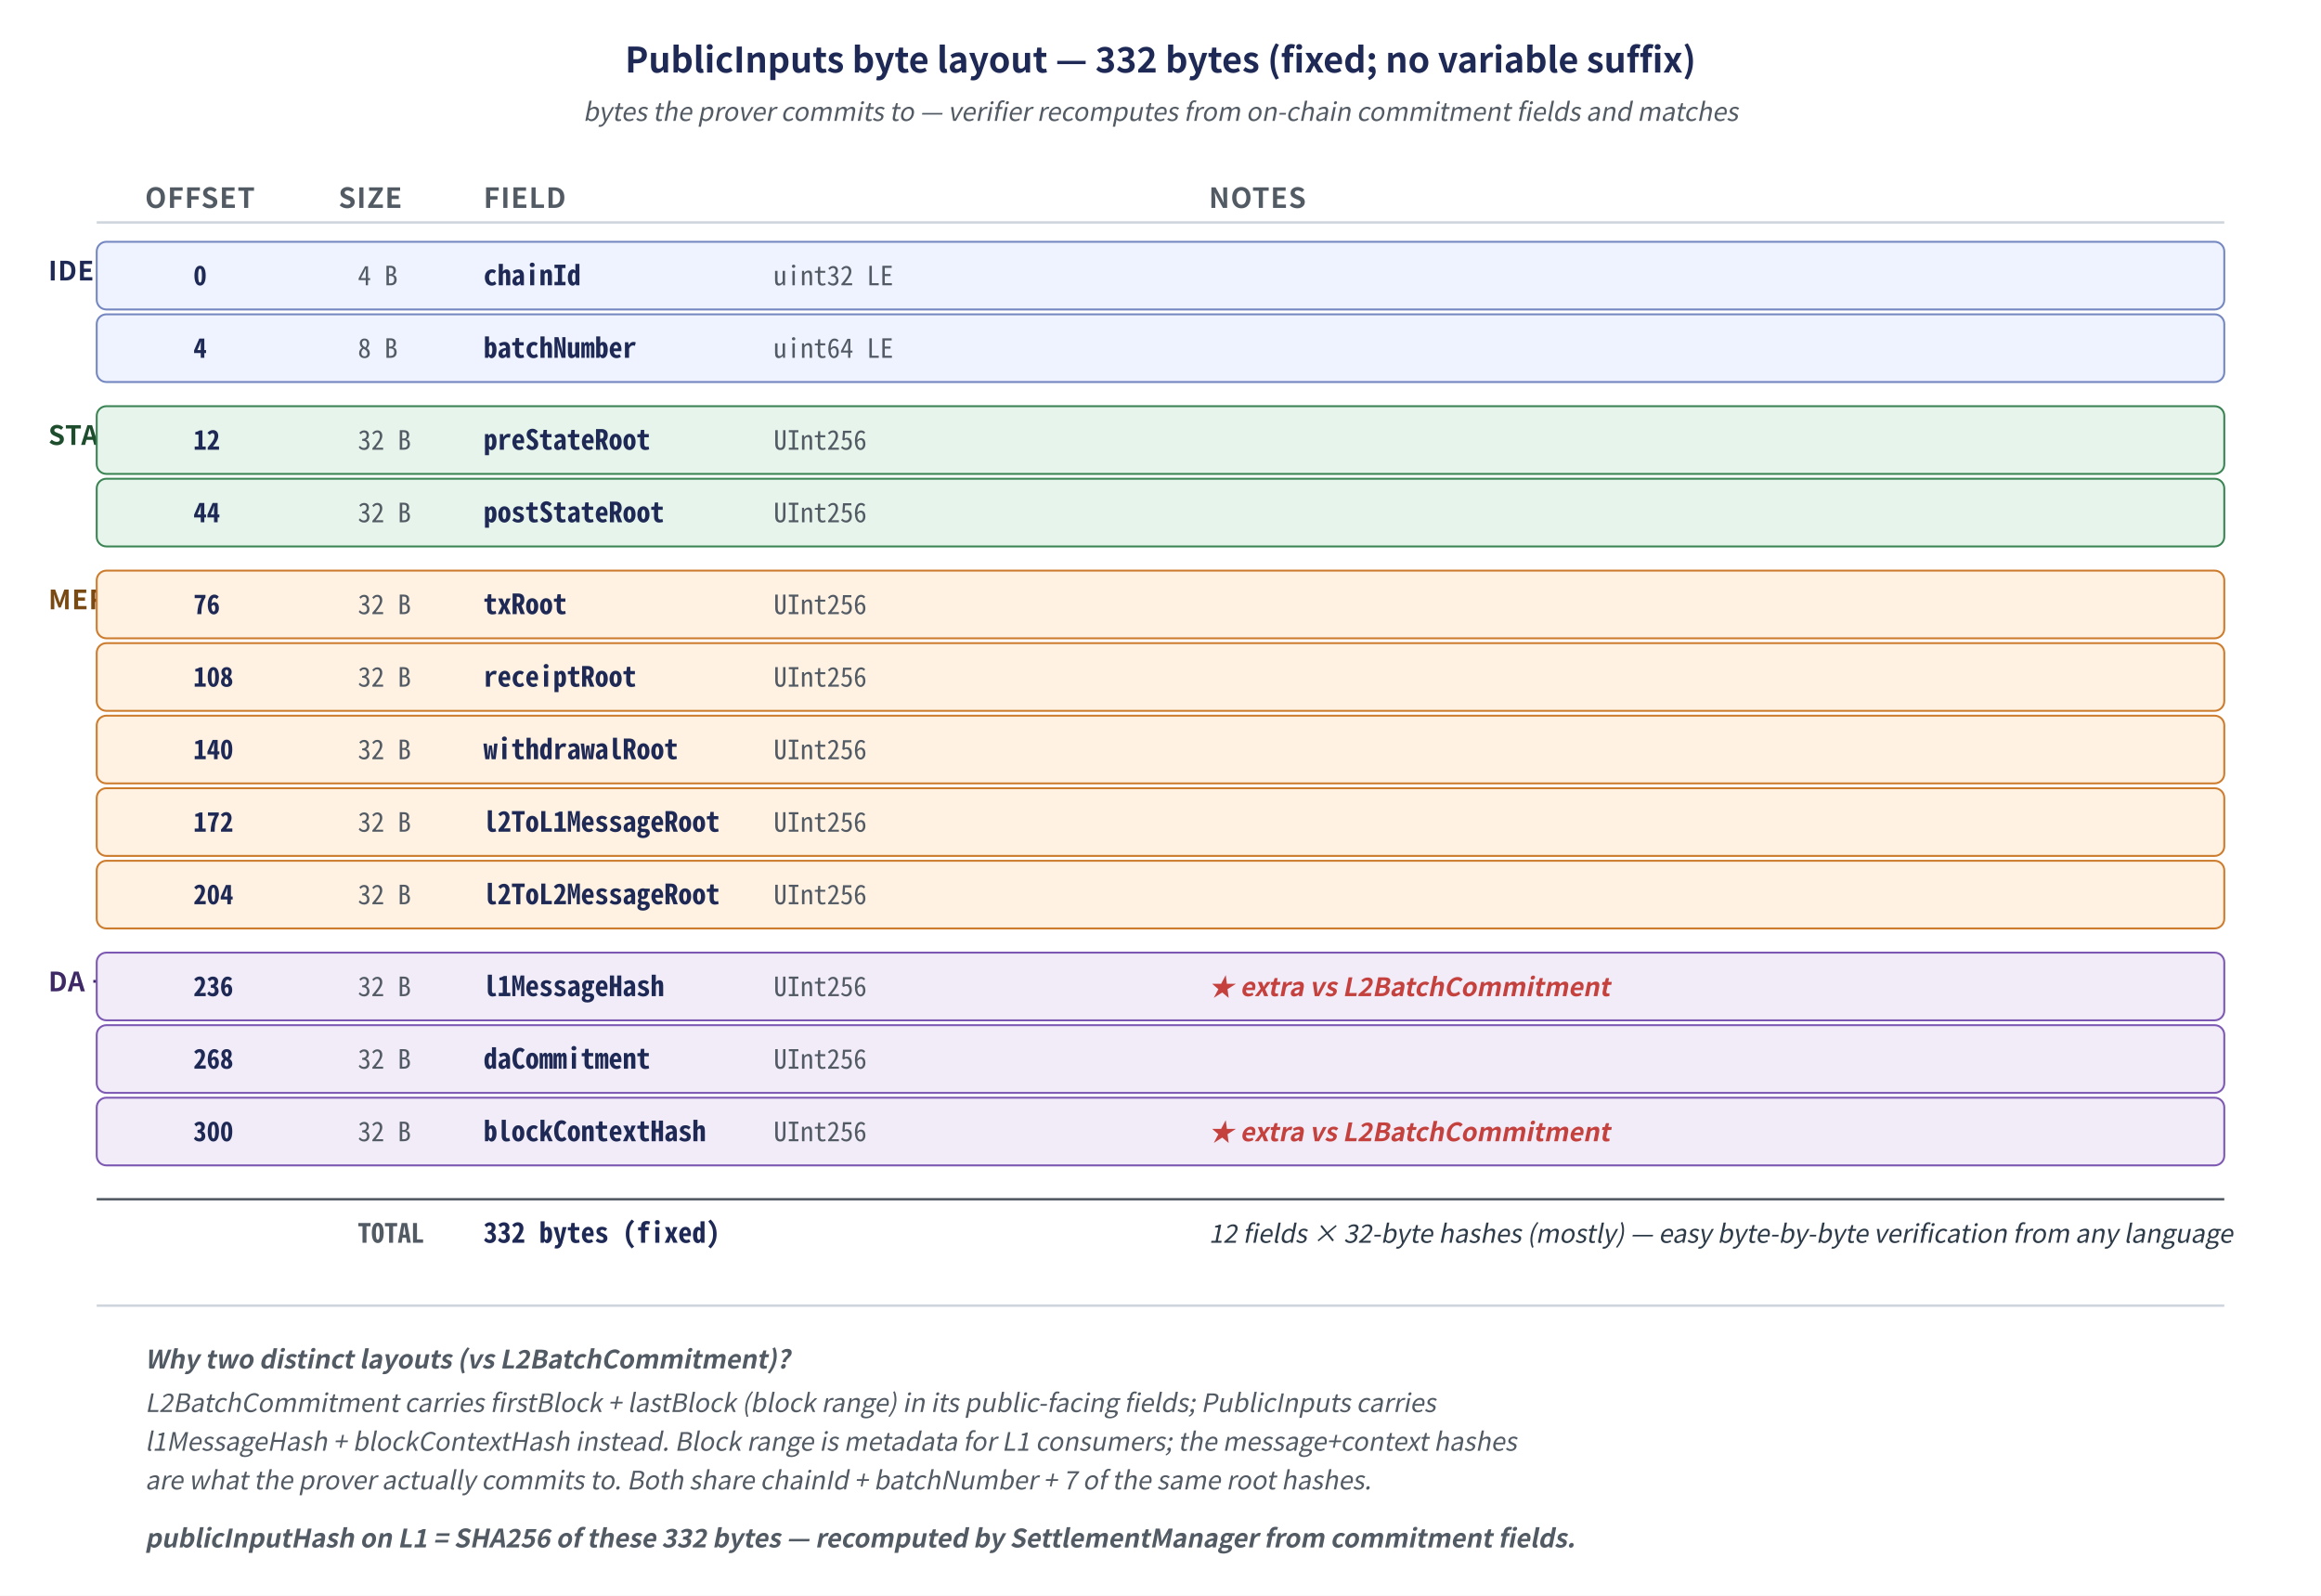
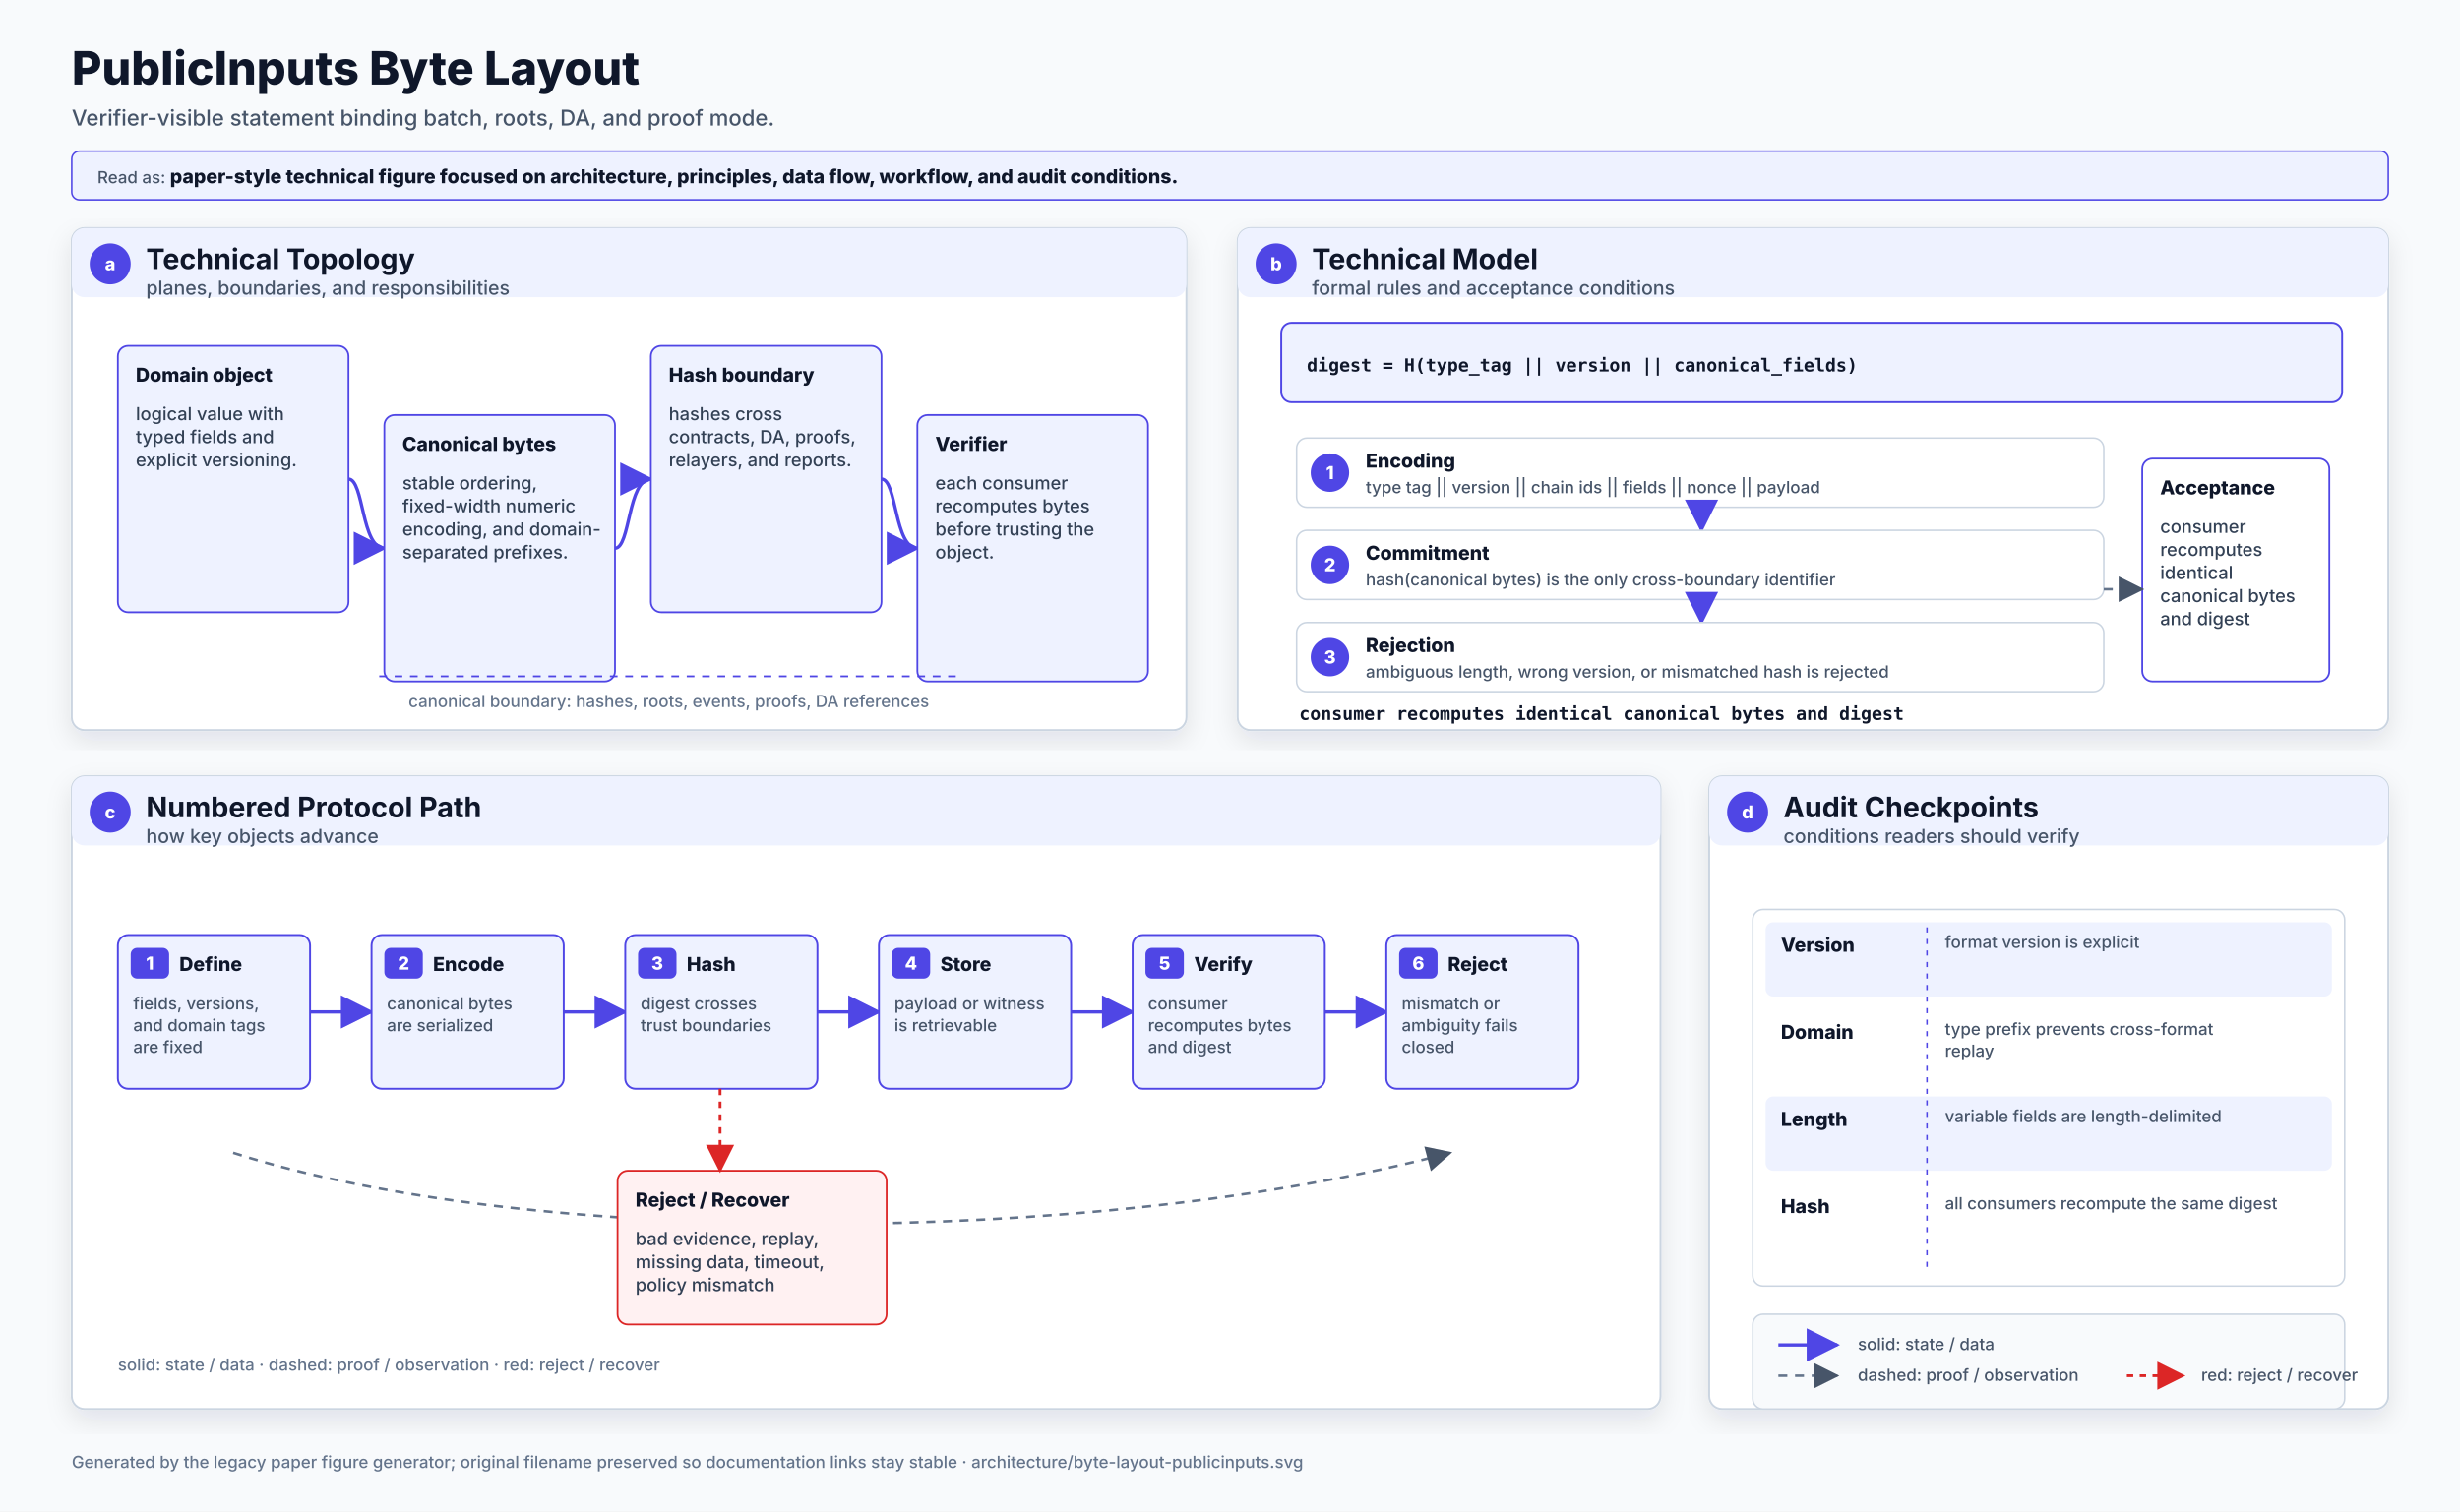
- <svg xmlns="http://www.w3.org/2000/svg" viewBox="0 0 960 660" font-family="'Noto Sans CJK SC', -apple-system, BlinkMacSystemFont, 'Segoe UI', Helvetica, Arial, sans-serif" role="img" aria-labelledby="title desc">
+ <svg xmlns="http://www.w3.org/2000/svg" width="1920" height="1180" viewBox="0 0 1920 1180" role="img" aria-label="PublicInputs Byte Layout">
  <defs>
-     <filter id="card" x="-2%" y="-3%" width="104%" height="106%">
-       <feDropShadow dx="0" dy="1" stdDeviation="0.9" flood-color="#000000" flood-opacity="0.07" />
+     <marker id="arrowAccent" viewBox="0 0 10 10" refX="9.2" refY="5" markerWidth="10" markerHeight="10" orient="auto">
+       <path d="M0,0 L10,5 L0,10 Z" fill="#4f46e5" />
+     </marker>
+     <marker id="arrowGray" viewBox="0 0 10 10" refX="9.2" refY="5" markerWidth="10" markerHeight="10" orient="auto">
+       <path d="M0,0 L10,5 L0,10 Z" fill="#475569" />
+     </marker>
+     <marker id="arrowFault" viewBox="0 0 10 10" refX="9.2" refY="5" markerWidth="10" markerHeight="10" orient="auto">
+       <path d="M0,0 L10,5 L0,10 Z" fill="#dc2626" />
+     </marker>
+     <filter id="shadow" x="-3%" y="-4%" width="106%" height="108%">
+       <feDropShadow dx="0" dy="8" stdDeviation="10" flood-color="#0f172a" flood-opacity="0.10" />
    </filter>
    <style>
-       .header     { font-size: 14.5px; font-weight: 700; }
-       .col-h      { font-size: 11.5px; font-weight: 700; fill: #525a64; letter-spacing: 0.4px; }
-       .offset     { font-size: 11px; fill: #1e2a55; font-weight: 700; font-family: 'Noto Sans Mono CJK SC', ui-monospace, 'SF Mono', monospace; }
-       .size       { font-size: 11px; fill: #525a64; font-family: 'Noto Sans Mono CJK SC', ui-monospace, 'SF Mono', monospace; }
-       .field      { font-size: 11.5px; fill: #1e2a55; font-weight: 700; font-family: 'Noto Sans Mono CJK SC', ui-monospace, 'SF Mono', monospace; }
-       .desc       { font-size: 10.5px; fill: #2d3a48; }
-       .grp        { font-size: 11px; font-weight: 600; letter-spacing: 0.3px; }
-       .ftr        { font-size: 10.5px; fill: #525a64; font-style: italic; }
-       .pi-only    { font-size: 10.5px; fill: #c4413e; font-weight: 700; font-style: italic; }
-     </style>
+ .bg{fill:#f8fafc}.panel{fill:#ffffff;stroke:#cbd5e1;stroke-width:1.5;filter:url(#shadow)}
+ .title{font:800 36px 'Inter','Segoe UI',Arial,sans-serif;fill:#0f172a}.subtitle{font:500 17px 'Inter','Segoe UI',Arial,sans-serif;fill:#475569}
+ .panelTitle{font:750 22px 'Inter','Segoe UI',Arial,sans-serif;fill:#0f172a}.panelSub{font:500 15px 'Inter','Segoe UI',Arial,sans-serif;fill:#475569}
+ .strong{font:760 15px 'Inter','Segoe UI',Arial,sans-serif;fill:#0f172a}.body{font:500 14px 'Inter','Segoe UI',Arial,sans-serif;fill:#334155}.small{font:500 13px 'Inter','Segoe UI',Arial,sans-serif;fill:#475569}
+ .mono{font:650 14px 'Cascadia Mono','SFMono-Regular',Consolas,monospace;fill:#0f172a}.label{font:800 14px 'Inter','Segoe UI',Arial,sans-serif;fill:#ffffff}.caption{font:500 13px 'Inter','Segoe UI',Arial,sans-serif;fill:#64748b}
+ .accentArrow{stroke:#4f46e5;stroke-width:2.6;fill:none;marker-end:url(#arrowAccent)}.dashArrow{stroke:#64748b;stroke-width:2.0;fill:none;stroke-dasharray:7 6;marker-end:url(#arrowGray)}.faultArrow{stroke:#dc2626;stroke-width:2.2;fill:none;stroke-dasharray:5 5;marker-end:url(#arrowFault)}
+ </style>
  </defs>
-   <rect width="960" height="660" fill="#ffffff" />
-   <text x="480" y="30" text-anchor="middle" class="header" fill="#1e2a55">PublicInputs byte layout — 332 bytes (fixed; no variable suffix)</text>
-   <text x="480" y="50" text-anchor="middle" class="ftr">bytes the prover commits to — verifier recomputes from on-chain commitment fields and matches</text>
-   <text x="60" y="86" class="col-h">OFFSET</text>
-   <text x="140" y="86" class="col-h">SIZE</text>
-   <text x="200" y="86" class="col-h">FIELD</text>
-   <text x="500" y="86" class="col-h">NOTES</text>
-   <line x1="40" y1="92" x2="920" y2="92" stroke="#cfd5dd" stroke-width="1" />
-   <text x="20" y="116" class="grp" fill="#1e2a55">IDENTITY</text>
-   <rect x="40" y="100" width="880" height="28" rx="4" ry="4" fill="#eff3ff" stroke="#7587c1" stroke-width="0.8" />
-   <text x="80" y="118" class="offset">0</text>
-   <text x="148" y="118" class="size">4 B</text>
-   <text x="200" y="118" class="field">chainId</text>
-   <text x="320" y="118" class="size">uint32 LE</text>
-   <rect x="40" y="130" width="880" height="28" rx="4" ry="4" fill="#eff3ff" stroke="#7587c1" stroke-width="0.8" />
-   <text x="80" y="148" class="offset">4</text>
-   <text x="148" y="148" class="size">8 B</text>
-   <text x="200" y="148" class="field">batchNumber</text>
-   <text x="320" y="148" class="size">uint64 LE</text>
-   <text x="20" y="184" class="grp" fill="#1d4d2c">STATE ROOTS</text>
-   <rect x="40" y="168" width="880" height="28" rx="4" ry="4" fill="#e7f4eb" stroke="#3a8454" stroke-width="0.8" />
-   <text x="80" y="186" class="offset">12</text>
-   <text x="148" y="186" class="size">32 B</text>
-   <text x="200" y="186" class="field">preStateRoot</text>
-   <text x="320" y="186" class="size">UInt256</text>
-   <rect x="40" y="198" width="880" height="28" rx="4" ry="4" fill="#e7f4eb" stroke="#3a8454" stroke-width="0.8" />
-   <text x="80" y="216" class="offset">44</text>
-   <text x="148" y="216" class="size">32 B</text>
-   <text x="200" y="216" class="field">postStateRoot</text>
-   <text x="320" y="216" class="size">UInt256</text>
-   <text x="20" y="252" class="grp" fill="#7a4a14">MERKLE ROOTS</text>
-   <rect x="40" y="236" width="880" height="28" rx="4" ry="4" fill="#fff2e3" stroke="#cd7c2e" stroke-width="0.8" />
-   <text x="80" y="254" class="offset">76</text>
-   <text x="148" y="254" class="size">32 B</text>
-   <text x="200" y="254" class="field">txRoot</text>
-   <text x="320" y="254" class="size">UInt256</text>
-   <rect x="40" y="266" width="880" height="28" rx="4" ry="4" fill="#fff2e3" stroke="#cd7c2e" stroke-width="0.8" />
-   <text x="80" y="284" class="offset">108</text>
-   <text x="148" y="284" class="size">32 B</text>
-   <text x="200" y="284" class="field">receiptRoot</text>
-   <text x="320" y="284" class="size">UInt256</text>
-   <rect x="40" y="296" width="880" height="28" rx="4" ry="4" fill="#fff2e3" stroke="#cd7c2e" stroke-width="0.8" />
-   <text x="80" y="314" class="offset">140</text>
-   <text x="148" y="314" class="size">32 B</text>
-   <text x="200" y="314" class="field">withdrawalRoot</text>
-   <text x="320" y="314" class="size">UInt256</text>
-   <rect x="40" y="326" width="880" height="28" rx="4" ry="4" fill="#fff2e3" stroke="#cd7c2e" stroke-width="0.8" />
-   <text x="80" y="344" class="offset">172</text>
-   <text x="148" y="344" class="size">32 B</text>
-   <text x="200" y="344" class="field">l2ToL1MessageRoot</text>
-   <text x="320" y="344" class="size">UInt256</text>
-   <rect x="40" y="356" width="880" height="28" rx="4" ry="4" fill="#fff2e3" stroke="#cd7c2e" stroke-width="0.8" />
-   <text x="80" y="374" class="offset">204</text>
-   <text x="148" y="374" class="size">32 B</text>
-   <text x="200" y="374" class="field">l2ToL2MessageRoot</text>
-   <text x="320" y="374" class="size">UInt256</text>
-   <text x="20" y="410" class="grp" fill="#3e2865">DA + CONTEXT</text>
-   <rect x="40" y="394" width="880" height="28" rx="4" ry="4" fill="#f1ecf8" stroke="#7d59b3" stroke-width="0.8" />
-   <text x="80" y="412" class="offset">236</text>
-   <text x="148" y="412" class="size">32 B</text>
-   <text x="200" y="412" class="field">l1MessageHash</text>
-   <text x="320" y="412" class="size">UInt256</text>
-   <text x="500" y="412" class="pi-only">★ extra vs L2BatchCommitment</text>
-   <rect x="40" y="424" width="880" height="28" rx="4" ry="4" fill="#f1ecf8" stroke="#7d59b3" stroke-width="0.8" />
-   <text x="80" y="442" class="offset">268</text>
-   <text x="148" y="442" class="size">32 B</text>
-   <text x="200" y="442" class="field">daCommitment</text>
-   <text x="320" y="442" class="size">UInt256</text>
-   <rect x="40" y="454" width="880" height="28" rx="4" ry="4" fill="#f1ecf8" stroke="#7d59b3" stroke-width="0.8" />
-   <text x="80" y="472" class="offset">300</text>
-   <text x="148" y="472" class="size">32 B</text>
-   <text x="200" y="472" class="field">blockContextHash</text>
-   <text x="320" y="472" class="size">UInt256</text>
-   <text x="500" y="472" class="pi-only">★ extra vs L2BatchCommitment</text>
-   <line x1="40" y1="496" x2="920" y2="496" stroke="#525a64" stroke-width="1" />
-   <text x="148" y="514" class="size" font-weight="700" fill="#1e2a55">TOTAL</text>
-   <text x="200" y="514" class="field" font-size="13">332 bytes (fixed)</text>
-   <text x="500" y="514" class="desc">
-     <tspan font-style="italic">12 fields × 32-byte hashes (mostly) — easy byte-by-byte verification from any language</tspan>
+   <rect class="bg" width="1920" height="1180" />
+   <text x="56" y="66" class="title">PublicInputs Byte Layout</text>
+   <text x="56" y="98" class="subtitle">Verifier-visible statement binding batch, roots, DA, and proof mode.</text>
+   <rect x="56" y="118" width="1808" height="38" rx="6" fill="#eef2ff" stroke="#4f46e5" stroke-width="1.2" />
+   <text x="76" y="143" class="small">Read as: <tspan class="strong">paper-style technical figure focused on architecture, principles, data flow, workflow, and audit conditions.</tspan>
  </text>
-   <line x1="40" y1="540" x2="920" y2="540" stroke="#cfd5dd" stroke-width="1" />
-   <text x="60" y="566" class="ftr" font-weight="600" fill="#1e2a55">Why two distinct layouts (vs L2BatchCommitment)?</text>
-   <text x="60" y="584" class="ftr">L2BatchCommitment carries firstBlock + lastBlock (block range) in its public-facing fields; PublicInputs carries</text>
-   <text x="60" y="600" class="ftr">l1MessageHash + blockContextHash instead. Block range is metadata for L1 consumers; the message+context hashes</text>
-   <text x="60" y="616" class="ftr">are what the prover actually commits to. Both share chainId + batchNumber + 7 of the same root hashes.</text>
-   <text x="60" y="640" class="ftr" font-weight="600" fill="#1e2a55">publicInputHash on L1 = SHA256 of these 332 bytes — recomputed by SettlementManager from commitment fields.</text>
+   <rect x="56" y="178" width="870" height="392" rx="10" class="panel" />
+   <rect x="56" y="178" width="870" height="54" rx="10" fill="#eef2ff" />
+   <circle cx="86" cy="206" r="16" fill="#4f46e5" />
+   <text x="86" y="211" text-anchor="middle" class="label">a</text>
+   <text x="114" y="210" class="panelTitle">Technical Topology</text>
+   <text x="114" y="230" class="panelSub">planes, boundaries, and responsibilities</text>
+   <rect x="966" y="178" width="898" height="392" rx="10" class="panel" />
+   <rect x="966" y="178" width="898" height="54" rx="10" fill="#eef2ff" />
+   <circle cx="996" cy="206" r="16" fill="#4f46e5" />
+   <text x="996" y="211" text-anchor="middle" class="label">b</text>
+   <text x="1024" y="210" class="panelTitle">Technical Model</text>
+   <text x="1024" y="230" class="panelSub">formal rules and acceptance conditions</text>
+   <rect x="56" y="606" width="1240" height="494" rx="10" class="panel" />
+   <rect x="56" y="606" width="1240" height="54" rx="10" fill="#eef2ff" />
+   <circle cx="86" cy="634" r="16" fill="#4f46e5" />
+   <text x="86" y="639" text-anchor="middle" class="label">c</text>
+   <text x="114" y="638" class="panelTitle">Numbered Protocol Path</text>
+   <text x="114" y="658" class="panelSub">how key objects advance</text>
+   <rect x="1334" y="606" width="530" height="494" rx="10" class="panel" />
+   <rect x="1334" y="606" width="530" height="54" rx="10" fill="#eef2ff" />
+   <circle cx="1364" cy="634" r="16" fill="#4f46e5" />
+   <text x="1364" y="639" text-anchor="middle" class="label">d</text>
+   <text x="1392" y="638" class="panelTitle">Audit Checkpoints</text>
+   <text x="1392" y="658" class="panelSub">conditions readers should verify</text>
+   <rect x="92" y="270" width="180" height="208" rx="8" fill="#eef2ff" stroke="#4f46e5" stroke-width="1.4" />
+   <text x="106" y="298" class="strong">Domain object</text>
+   <text x="106" y="328" class="body">logical value with</text>
+   <text x="106" y="346" class="body">typed fields and</text>
+   <text x="106" y="364" class="body">explicit versioning.</text>
+   <path class="accentArrow" d="M272 374 C284 374 282 428 300 428" />
+   <rect x="300" y="324" width="180" height="208" rx="8" fill="#eef2ff" stroke="#4f46e5" stroke-width="1.4" />
+   <text x="314" y="352" class="strong">Canonical bytes</text>
+   <text x="314" y="382" class="body">stable ordering,</text>
+   <text x="314" y="400" class="body">fixed-width numeric</text>
+   <text x="314" y="418" class="body">encoding, and domain-</text>
+   <text x="314" y="436" class="body">separated prefixes.</text>
+   <path class="accentArrow" d="M480 428 C492 428 490 374 508 374" />
+   <rect x="508" y="270" width="180" height="208" rx="8" fill="#eef2ff" stroke="#4f46e5" stroke-width="1.4" />
+   <text x="522" y="298" class="strong">Hash boundary</text>
+   <text x="522" y="328" class="body">hashes cross</text>
+   <text x="522" y="346" class="body">contracts, DA, proofs,</text>
+   <text x="522" y="364" class="body">relayers, and reports.</text>
+   <path class="accentArrow" d="M688 374 C700 374 698 428 716 428" />
+   <rect x="716" y="324" width="180" height="208" rx="8" fill="#eef2ff" stroke="#4f46e5" stroke-width="1.4" />
+   <text x="730" y="352" class="strong">Verifier</text>
+   <text x="730" y="382" class="body">each consumer</text>
+   <text x="730" y="400" class="body">recomputes bytes</text>
+   <text x="730" y="418" class="body">before trusting the</text>
+   <text x="730" y="436" class="body">object.</text>
+   <line x1="296" y1="528" x2="752" y2="528" stroke="#4f46e5" stroke-width="1.4" stroke-dasharray="6 6" />
+   <text x="522" y="552" class="caption" text-anchor="middle">canonical boundary: hashes, roots, events, proofs, DA references</text>
+   <rect x="1000" y="252" width="828" height="62" rx="8" fill="#eef2ff" stroke="#4f46e5" stroke-width="1.5" />
+   <text x="1020" y="290" class="mono">digest = H(type_tag || version || canonical_fields)</text>
+   <rect x="1012" y="342" width="630" height="54" rx="8" fill="#ffffff" stroke="#cbd5e1" stroke-width="1.2" />
+   <circle cx="1038" cy="369" r="15" fill="#4f46e5" />
+   <text x="1038" y="374" text-anchor="middle" class="label">1</text>
+   <text x="1066" y="365" class="strong">Encoding</text>
+   <text x="1066" y="385" class="small">type tag || version || chain ids || fields || nonce || payload</text>
+   <path class="accentArrow" d="M1328 396 L1328 414" />
+   <rect x="1012" y="414" width="630" height="54" rx="8" fill="#ffffff" stroke="#cbd5e1" stroke-width="1.2" />
+   <circle cx="1038" cy="441" r="15" fill="#4f46e5" />
+   <text x="1038" y="446" text-anchor="middle" class="label">2</text>
+   <text x="1066" y="437" class="strong">Commitment</text>
+   <text x="1066" y="457" class="small">hash(canonical bytes) is the only cross-boundary identifier</text>
+   <path class="accentArrow" d="M1328 468 L1328 486" />
+   <rect x="1012" y="486" width="630" height="54" rx="8" fill="#ffffff" stroke="#cbd5e1" stroke-width="1.2" />
+   <circle cx="1038" cy="513" r="15" fill="#4f46e5" />
+   <text x="1038" y="518" text-anchor="middle" class="label">3</text>
+   <text x="1066" y="509" class="strong">Rejection</text>
+   <text x="1066" y="529" class="small">ambiguous length, wrong version, or mismatched hash is rejected</text>
+   <rect x="1672" y="358" width="146" height="174" rx="8" fill="#ffffff" stroke="#4f46e5" stroke-width="1.4" />
+   <text x="1686" y="386" class="strong">Acceptance</text>
+   <text x="1686" y="416" class="body">consumer</text>
+   <text x="1686" y="434" class="body">recomputes</text>
+   <text x="1686" y="452" class="body">identical</text>
+   <text x="1686" y="470" class="body">canonical bytes</text>
+   <text x="1686" y="488" class="body">and digest</text>
+   <path class="dashArrow" d="M1642 460 L1672 460" />
+   <text x="1014" y="562" class="mono">consumer recomputes identical canonical bytes and digest</text>
+   <rect x="92" y="730" width="150" height="120" rx="8" fill="#eef2ff" stroke="#4f46e5" stroke-width="1.5" />
+   <rect x="102" y="740" width="30" height="24" rx="5" fill="#4f46e5" />
+   <text x="117" y="757" text-anchor="middle" class="label">1</text>
+   <text x="140" y="758" class="strong">Define</text>
+   <text x="104" y="788" class="small">fields, versions,</text>
+   <text x="104" y="805" class="small">and domain tags</text>
+   <text x="104" y="822" class="small">are fixed</text>
+   <path class="accentArrow" d="M242 790 L290 790" />
+   <rect x="290" y="730" width="150" height="120" rx="8" fill="#eef2ff" stroke="#4f46e5" stroke-width="1.5" />
+   <rect x="300" y="740" width="30" height="24" rx="5" fill="#4f46e5" />
+   <text x="315" y="757" text-anchor="middle" class="label">2</text>
+   <text x="338" y="758" class="strong">Encode</text>
+   <text x="302" y="788" class="small">canonical bytes</text>
+   <text x="302" y="805" class="small">are serialized</text>
+   <path class="accentArrow" d="M440 790 L488 790" />
+   <rect x="488" y="730" width="150" height="120" rx="8" fill="#eef2ff" stroke="#4f46e5" stroke-width="1.5" />
+   <rect x="498" y="740" width="30" height="24" rx="5" fill="#4f46e5" />
+   <text x="513" y="757" text-anchor="middle" class="label">3</text>
+   <text x="536" y="758" class="strong">Hash</text>
+   <text x="500" y="788" class="small">digest crosses</text>
+   <text x="500" y="805" class="small">trust boundaries</text>
+   <path class="accentArrow" d="M638 790 L686 790" />
+   <rect x="686" y="730" width="150" height="120" rx="8" fill="#eef2ff" stroke="#4f46e5" stroke-width="1.5" />
+   <rect x="696" y="740" width="30" height="24" rx="5" fill="#4f46e5" />
+   <text x="711" y="757" text-anchor="middle" class="label">4</text>
+   <text x="734" y="758" class="strong">Store</text>
+   <text x="698" y="788" class="small">payload or witness</text>
+   <text x="698" y="805" class="small">is retrievable</text>
+   <path class="accentArrow" d="M836 790 L884 790" />
+   <rect x="884" y="730" width="150" height="120" rx="8" fill="#eef2ff" stroke="#4f46e5" stroke-width="1.5" />
+   <rect x="894" y="740" width="30" height="24" rx="5" fill="#4f46e5" />
+   <text x="909" y="757" text-anchor="middle" class="label">5</text>
+   <text x="932" y="758" class="strong">Verify</text>
+   <text x="896" y="788" class="small">consumer</text>
+   <text x="896" y="805" class="small">recomputes bytes</text>
+   <text x="896" y="822" class="small">and digest</text>
+   <path class="accentArrow" d="M1034 790 L1082 790" />
+   <rect x="1082" y="730" width="150" height="120" rx="8" fill="#eef2ff" stroke="#4f46e5" stroke-width="1.5" />
+   <rect x="1092" y="740" width="30" height="24" rx="5" fill="#4f46e5" />
+   <text x="1107" y="757" text-anchor="middle" class="label">6</text>
+   <text x="1130" y="758" class="strong">Reject</text>
+   <text x="1094" y="788" class="small">mismatch or</text>
+   <text x="1094" y="805" class="small">ambiguity fails</text>
+   <text x="1094" y="822" class="small">closed</text>
+   <path class="dashArrow" d="M182 900 C412 974 852 974 1132 900" />
+   <rect x="482" y="914" width="210" height="120" rx="8" fill="#fff1f2" stroke="#dc2626" stroke-width="1.4" />
+   <text x="496" y="942" class="strong">Reject / Recover</text>
+   <text x="496" y="972" class="body">bad evidence, replay,</text>
+   <text x="496" y="990" class="body">missing data, timeout,</text>
+   <text x="496" y="1008" class="body">policy mismatch</text>
+   <path class="faultArrow" d="M562 850 L562 914" />
+   <text x="92" y="1070" class="caption">solid: state / data · dashed: proof / observation · red: reject / recover</text>
+   <rect x="1368" y="710" width="462" height="294" rx="8" fill="#ffffff" stroke="#cbd5e1" stroke-width="1.2" />
+   <rect x="1378" y="720" width="442" height="58" rx="6" fill="#eef2ff" />
+   <text x="1390" y="743" class="strong">Version</text>
+   <text x="1518" y="740" class="small">format version is explicit</text>
+   <rect x="1378" y="788" width="442" height="58" rx="6" fill="#ffffff" />
+   <text x="1390" y="811" class="strong">Domain</text>
+   <text x="1518" y="808" class="small">type prefix prevents cross-format</text>
+   <text x="1518" y="825" class="small">replay</text>
+   <rect x="1378" y="856" width="442" height="58" rx="6" fill="#eef2ff" />
+   <text x="1390" y="879" class="strong">Length</text>
+   <text x="1518" y="876" class="small">variable fields are length-delimited</text>
+   <rect x="1378" y="924" width="442" height="58" rx="6" fill="#ffffff" />
+   <text x="1390" y="947" class="strong">Hash</text>
+   <text x="1518" y="944" class="small">all consumers recompute the same digest</text>
+   <line x1="1504" y1="724" x2="1504" y2="992" stroke="#4f46e5" stroke-width="1.2" stroke-dasharray="4 5" />
+   <rect x="1368" y="1026" width="462" height="74" rx="8" fill="#f8fafc" stroke="#cbd5e1" stroke-width="1.2" />
+   <line x1="1388" y1="1050" x2="1434" y2="1050" stroke="#4f46e5" stroke-width="2.6" marker-end="url(#arrowAccent)" />
+   <text x="1450" y="1054" class="small">solid: state / data</text>
+   <line x1="1388" y1="1074" x2="1434" y2="1074" stroke="#64748b" stroke-width="2.0" stroke-dasharray="7 6" marker-end="url(#arrowGray)" />
+   <text x="1450" y="1078" class="small">dashed: proof / observation</text>
+   <line x1="1660" y1="1074" x2="1704" y2="1074" stroke="#dc2626" stroke-width="2.2" stroke-dasharray="5 5" marker-end="url(#arrowFault)" />
+   <text x="1718" y="1078" class="small">red: reject / recover</text>
+   <text x="56" y="1146" class="caption">Generated by the legacy paper figure generator; original filename preserved so documentation links stay stable · architecture/byte-layout-publicinputs.svg</text>
</svg>
